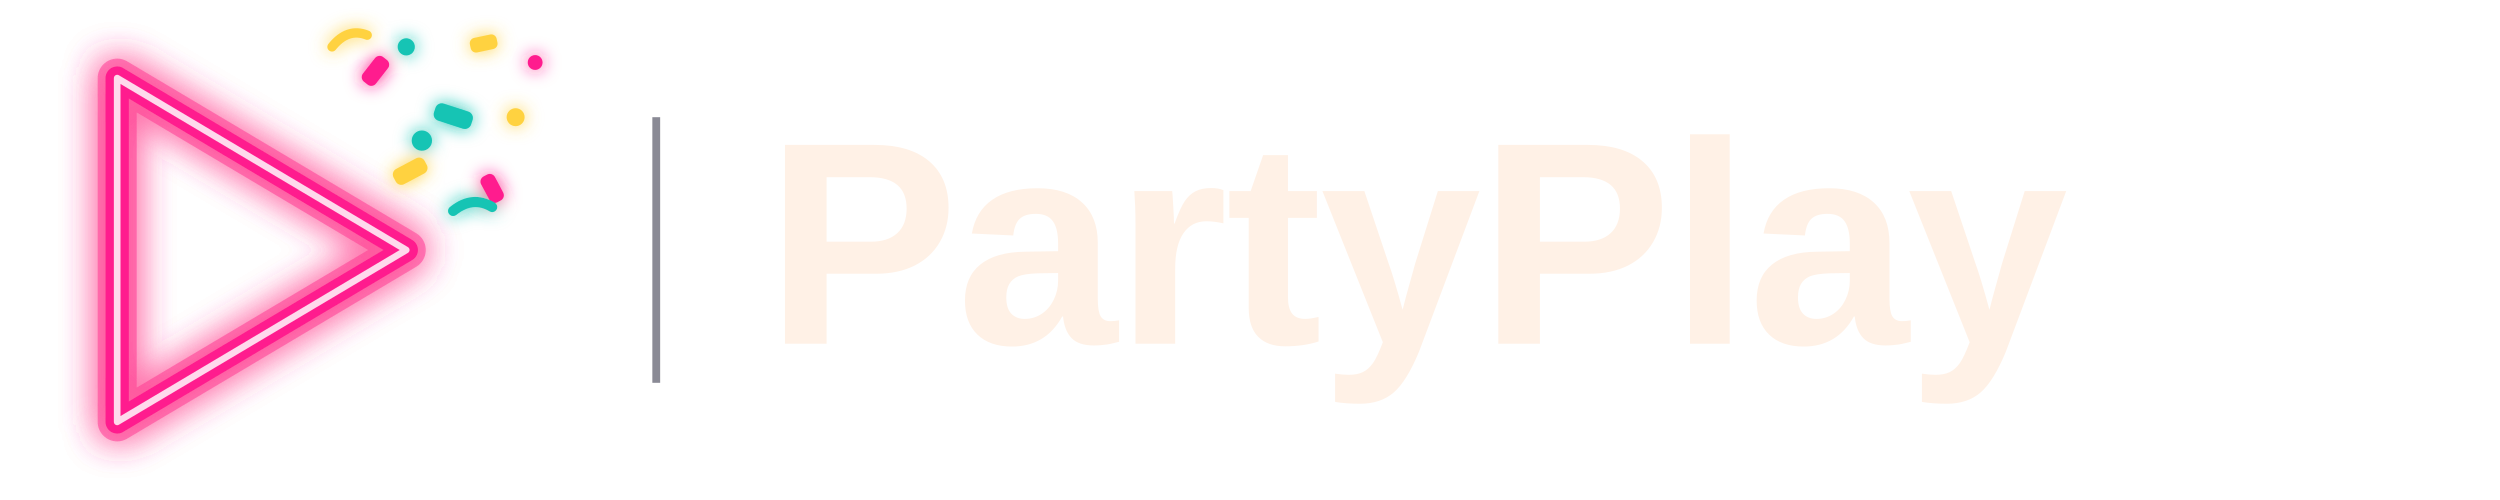
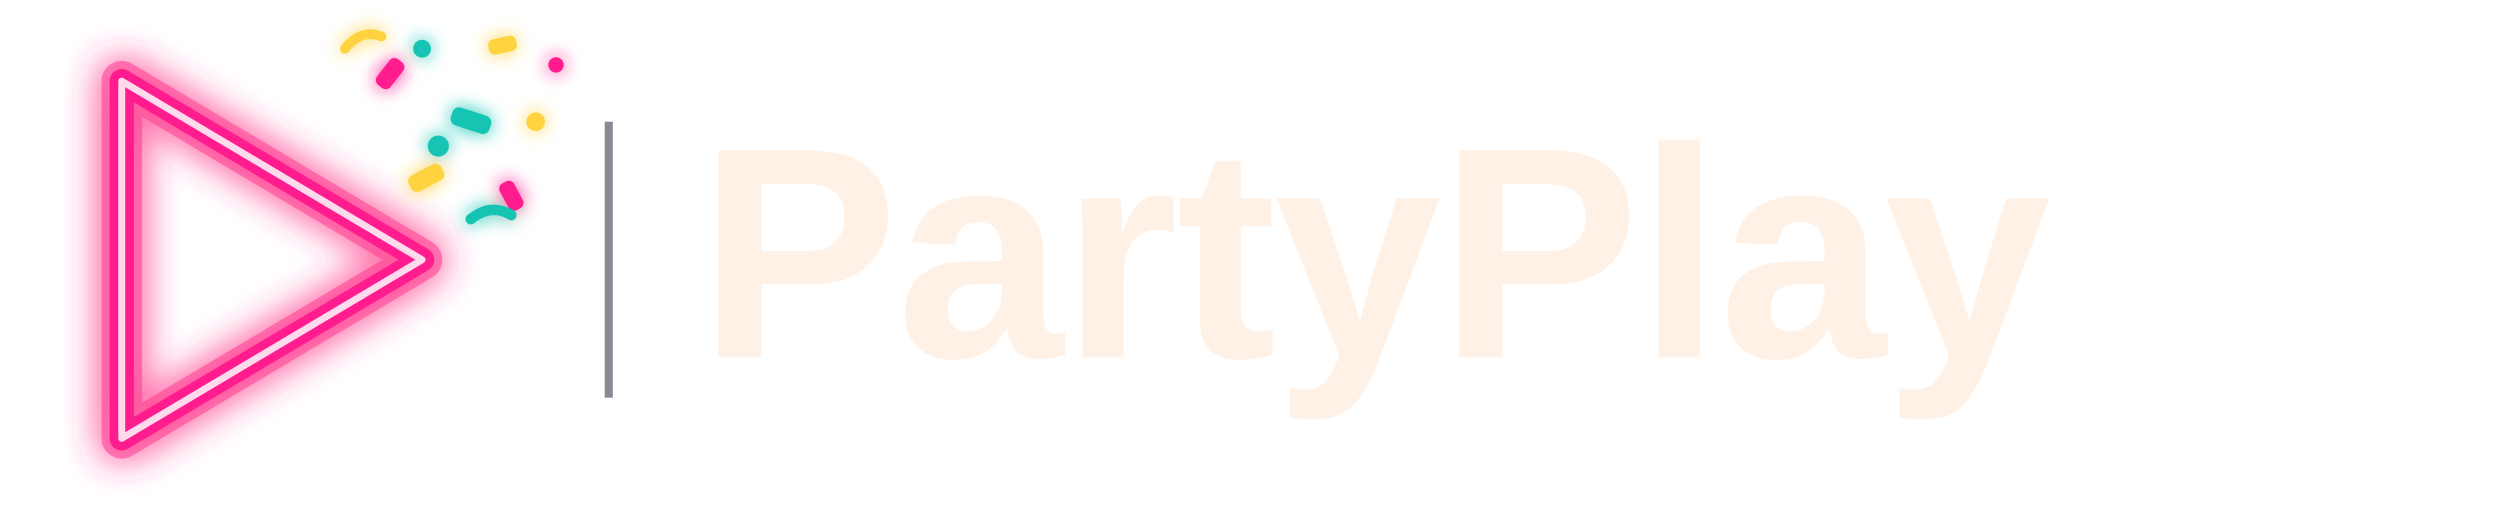
- <svg xmlns="http://www.w3.org/2000/svg" viewBox="0 0 640 128" width="640" height="128" role="img" aria-label="PartyPlay">
+ <svg xmlns="http://www.w3.org/2000/svg" viewBox="0 0 616 128" width="616" height="128" role="img" aria-label="PartyPlay">
  <defs>
    <filter id="gp" x="-70%" y="-70%" width="240%" height="240%">
      <feGaussianBlur stdDeviation="4.5" result="b" />
      <feMerge>
        <feMergeNode in="b" />
        <feMergeNode in="b" />
        <feMergeNode in="SourceGraphic" />
      </feMerge>
    </filter>
    <filter id="gsp" x="-90%" y="-90%" width="280%" height="280%">
      <feGaussianBlur stdDeviation="2.2" result="b" />
      <feMerge>
        <feMergeNode in="b" />
        <feMergeNode in="SourceGraphic" />
      </feMerge>
    </filter>
  </defs>
  <g filter="url(#gp)">
    <path d="M30 20 L30 108 L104 64 Z" fill="none" stroke="#FF1F8E" stroke-width="10" stroke-linejoin="round" opacity=".5" />
    <path d="M30 20 L30 108 L104 64 Z" fill="none" stroke="#FF1F8E" stroke-width="6" stroke-linejoin="round" />
    <path d="M30 20 L30 108 L104 64 Z" fill="none" stroke="#FFD9EC" stroke-width="1.7" stroke-linejoin="round" />
  </g>
  <g filter="url(#gsp)">
    <g transform="translate(100,44) rotate(-28)">
      <rect x="0" y="0" width="9" height="4.4" rx="1.6" fill="#FFD23F" />
    </g>
    <g transform="translate(112,26) rotate(18)">
      <rect x="0" y="0" width="10" height="4.6" rx="1.7" fill="#17C4B4" />
    </g>
    <g transform="translate(92,20) rotate(-52)">
      <rect x="0" y="0" width="8" height="4.2" rx="1.5" fill="#FF1F8E" />
    </g>
    <g transform="translate(126,44) rotate(62)">
      <rect x="0" y="0" width="7.5" height="4" rx="1.5" fill="#FF1F8E" />
    </g>
    <g transform="translate(120,10) rotate(-12)">
      <rect x="0" y="0" width="7" height="3.8" rx="1.4" fill="#FFD23F" />
    </g>
    <circle cx="108" cy="36" r="2.6" fill="#17C4B4" />
    <circle cx="132" cy="30" r="2.3" fill="#FFD23F" />
    <circle cx="104" cy="12" r="2.2" fill="#17C4B4" />
    <circle cx="137" cy="16" r="1.9" fill="#FF1F8E" />
    <path d="M116 54 q5 -4 10 -1" fill="none" stroke="#17C4B4" stroke-width="2.6" stroke-linecap="round" />
    <path d="M85 12 q4 -5 9 -3" fill="none" stroke="#FFD23F" stroke-width="2.4" stroke-linecap="round" />
  </g>
-   <line x1="168" y1="30" x2="168" y2="98" stroke="#8A8A95" stroke-width="2" />
-   <text x="196" y="88" font-family="'Hanken Grotesk', 'Helvetica Neue', Arial, sans-serif" font-weight="800" font-size="74" letter-spacing="-0.5" fill="#FFF1E6">PartyPlay</text>
+   <line x1="150" y1="30" x2="150" y2="98" stroke="#8A8A95" stroke-width="2" />
+   <text x="172" y="88" font-family="'Hanken Grotesk', 'Helvetica Neue', Arial, sans-serif" font-weight="800" font-size="74" letter-spacing="-0.5" fill="#FFF1E6">PartyPlay</text>
</svg>
